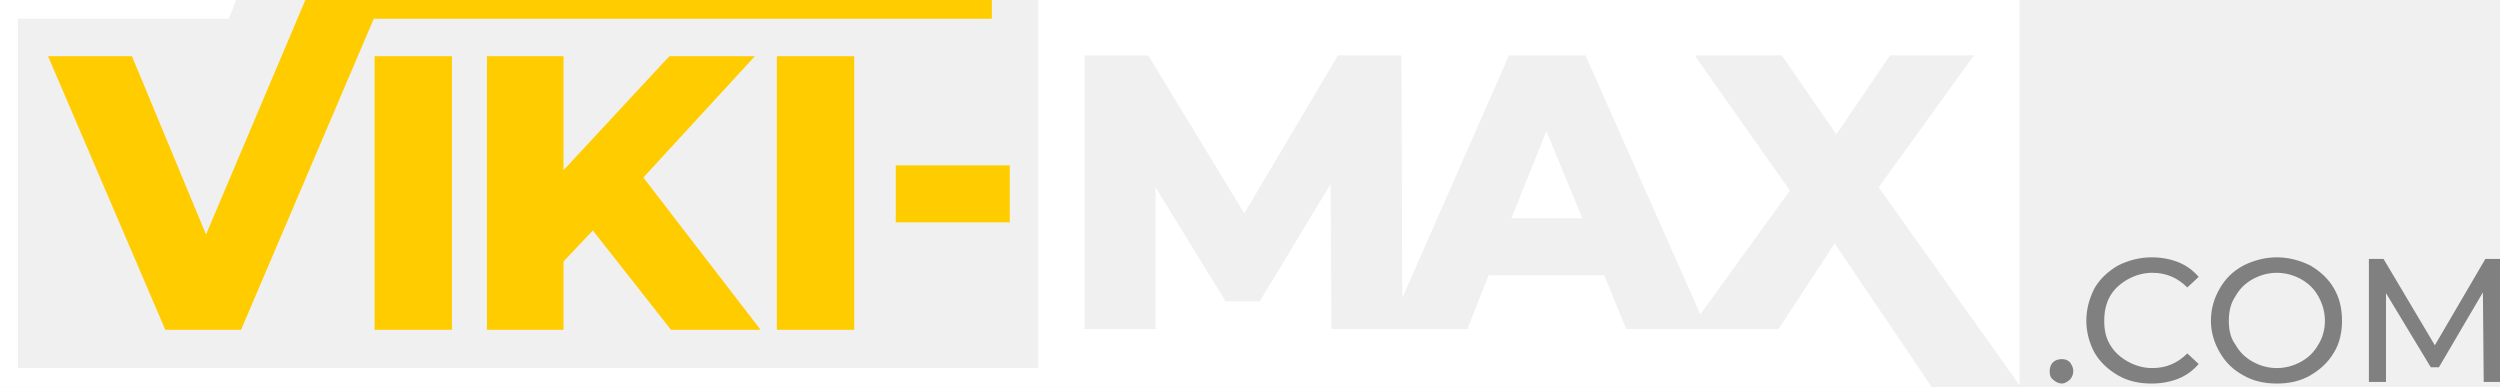
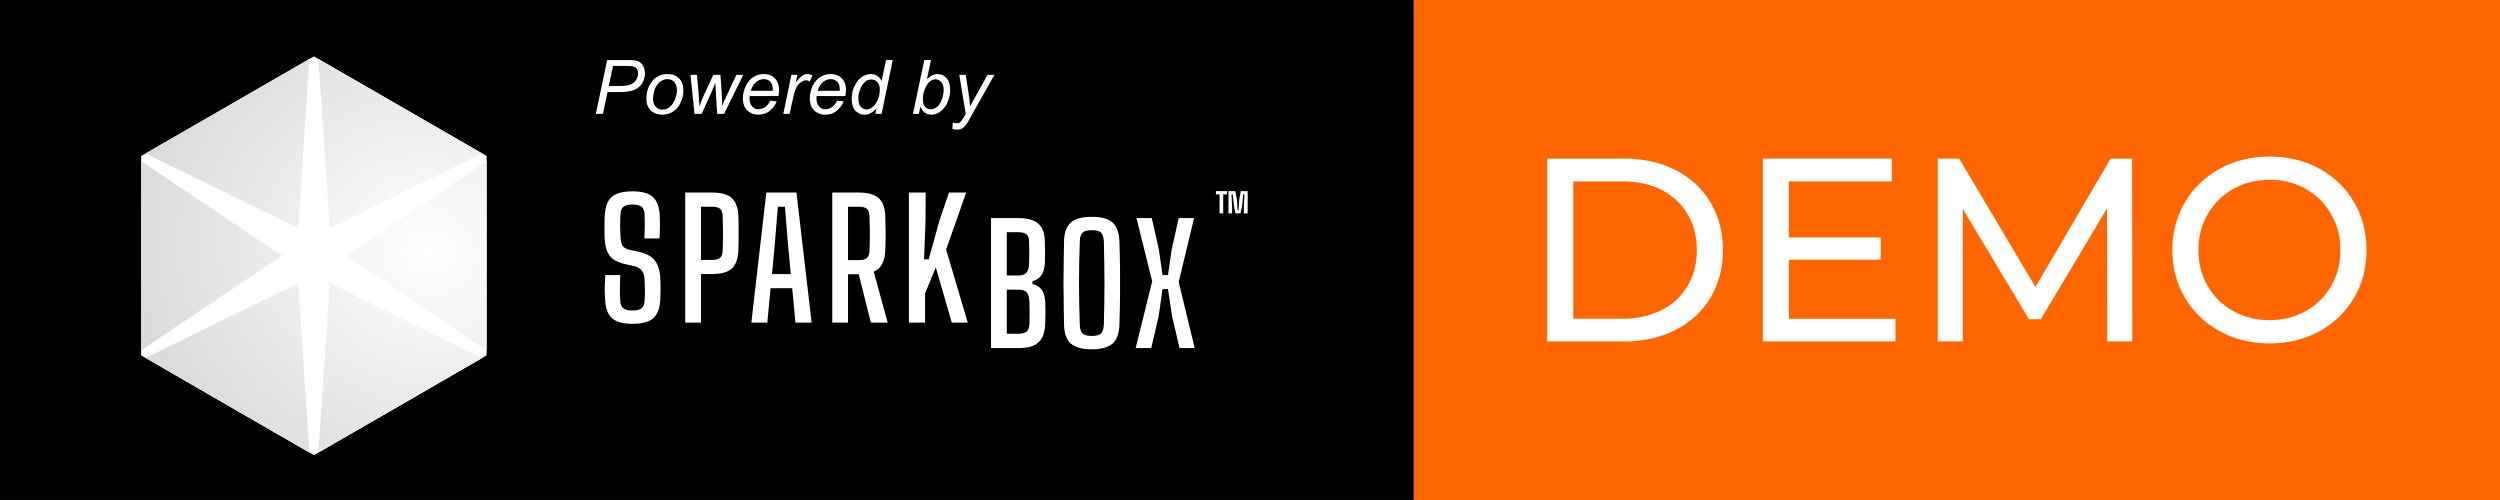
- <svg xmlns="http://www.w3.org/2000/svg" xml:space="preserve" width="77.507mm" height="11.992mm" version="1.1" style="clip-rule:evenodd;fill-rule:evenodd;image-rendering:optimizeQuality;shape-rendering:geometricPrecision;text-rendering:geometricPrecision" viewBox="0 0 30.7 4.749" id="svg17">
-   <defs id="defs4">
-     <style type="text/css" id="style2">
+ <svg xmlns="http://www.w3.org/2000/svg" xml:space="preserve" width="450px" height="90px" version="1.1" style="shape-rendering:geometricPrecision; text-rendering:geometricPrecision; image-rendering:optimizeQuality; fill-rule:evenodd; clip-rule:evenodd" viewBox="0 0 123.61 24.72">
+   <defs>
+     <style type="text/css">
   
-     .fil0 {fill:black}
-     .fil3 {fill:gray;fill-rule:nonzero}
-     .fil2 {fill:#FFCC00;fill-rule:nonzero}
+     .fil2 {fill:black}
+     .fil0 {fill:#FF6600}
+     .fil3 {fill:white}
    .fil1 {fill:white;fill-rule:nonzero}
+     .fil4 {fill:url(#id0)}
   
  </style>
+     <radialGradient id="id0" gradientUnits="userSpaceOnUse" gradientTransform="matrix(1.58743 -0.00276617 0.0723813 1.44147 -13 -6)" cx="20.99" cy="12.84" r="35.89" fx="20.99" fy="12.84">
+       <stop offset="0" style="stop-opacity:1; stop-color:white" />
+       <stop offset="0.51" style="stop-opacity:1; stop-color:#B6B7B8" />
+       <stop offset="1" style="stop-opacity:1; stop-color:#6E6F71" />
+     </radialGradient>
  </defs>
-   <g id="g855" transform="translate(-2.13,-2.340504)">
-     <g id="_1831428940656">
-       <path class="fil1" d="M 21.56,5.02 21.12,3.95 20.69,5.02 Z M 26.93,2.34 V 7.07 L 25.2,4.64 26.37,3.02 H 25.34 L 24.68,3.99 24.01,3.02 H 22.94 L 24.11,4.68 23.01,6.2 21.6,3.02 H 20.66 L 19.35,6 19.34,3.02 H 18.56 L 17.41,4.96 16.23,3.02 h -0.78 v 3.36 h 0.87 V 4.64 l 0.86,1.4 h 0.42 l 0.87,-1.44 0.01,1.78 h 0.7 0.17 0.8 l 0.26,-0.66 h 1.42 l 0.27,0.66 h 0.79 0.2 0.88 l 0.69,-1.05 1.19,1.76 H 15.06 14.88 2.35 2.13 V 6.86 2.57 2.34 H 2.35 5.03 L 4.94,2.57 H 2.35 V 6.86 H 14.88 V 2.34 Z" id="path9" />
-       <path class="fil2" d="m 13.13,4.37 h 1.4 v 0.7 h -1.4 z M 6.82,2.34 h 7.49 V 2.57 H 6.72 L 5.09,6.39 H 4.16 L 2.72,3.03 H 3.75 L 4.66,5.22 5.88,2.34 H 6.35 Z M 6.73,3.03 H 7.68 V 6.39 H 6.73 Z M 9.41,5.17 9.05,5.55 V 6.39 H 8.11 V 3.03 h 0.94 v 1.4 l 1.3,-1.4 h 1.05 l -1.37,1.49 1.44,1.87 h -1.1 z m 2.26,-2.14 h 0.95 v 3.36 h -0.95 z" id="path11" />
-       <path class="fil3" d="M 27.45,7.05 C 27.41,7.05 27.37,7.03 27.34,7 27.31,6.98 27.3,6.94 27.3,6.9 c 0,-0.04 0.01,-0.08 0.04,-0.11 0.03,-0.03 0.07,-0.04 0.11,-0.04 0.04,0 0.07,0.01 0.1,0.04 0.02,0.03 0.04,0.06 0.04,0.11 0,0.04 -0.02,0.08 -0.04,0.1 -0.03,0.03 -0.07,0.05 -0.1,0.05 z m 1.1,0 C 28.4,7.05 28.26,7.02 28.14,6.95 28.02,6.88 27.92,6.79 27.85,6.67 27.79,6.56 27.75,6.42 27.75,6.28 c 0,-0.15 0.04,-0.28 0.1,-0.4 0.07,-0.12 0.17,-0.21 0.29,-0.28 0.12,-0.06 0.26,-0.1 0.41,-0.1 0.12,0 0.23,0.02 0.33,0.06 0.1,0.04 0.18,0.1 0.25,0.18 L 28.99,5.87 C 28.87,5.75 28.73,5.69 28.56,5.69 c -0.11,0 -0.21,0.03 -0.3,0.08 -0.09,0.05 -0.17,0.12 -0.22,0.21 -0.05,0.09 -0.07,0.19 -0.07,0.3 0,0.11 0.02,0.21 0.07,0.29 0.05,0.09 0.13,0.16 0.22,0.21 0.09,0.05 0.19,0.08 0.3,0.08 0.17,0 0.31,-0.06 0.43,-0.18 l 0.14,0.13 c -0.07,0.08 -0.15,0.14 -0.25,0.18 -0.1,0.04 -0.21,0.06 -0.33,0.06 z m 1.54,0 C 29.94,7.05 29.8,7.02 29.68,6.95 29.55,6.88 29.46,6.79 29.39,6.67 29.32,6.55 29.28,6.42 29.28,6.28 29.28,6.13 29.32,6 29.39,5.88 29.46,5.76 29.55,5.67 29.68,5.6 29.8,5.54 29.94,5.5 30.09,5.5 c 0.15,0 0.29,0.04 0.41,0.1 0.12,0.07 0.22,0.16 0.29,0.28 0.07,0.12 0.1,0.25 0.1,0.4 0,0.14 -0.03,0.28 -0.1,0.39 -0.07,0.12 -0.17,0.21 -0.29,0.28 -0.12,0.07 -0.26,0.1 -0.41,0.1 z m 0,-0.19 c 0.11,0 0.21,-0.03 0.3,-0.08 C 30.48,6.73 30.55,6.66 30.6,6.57 30.65,6.49 30.68,6.39 30.68,6.28 30.68,6.17 30.65,6.07 30.6,5.98 30.55,5.89 30.48,5.82 30.39,5.77 30.3,5.72 30.2,5.69 30.09,5.69 c -0.11,0 -0.21,0.03 -0.3,0.08 -0.09,0.05 -0.16,0.12 -0.21,0.21 -0.06,0.09 -0.08,0.19 -0.08,0.3 0,0.11 0.02,0.21 0.08,0.29 0.05,0.09 0.12,0.16 0.21,0.21 0.09,0.05 0.19,0.08 0.3,0.08 z m 2.54,0.17 -0.01,-1.1 -0.54,0.92 h -0.1 L 31.43,5.94 V 7.03 H 31.22 V 5.52 h 0.18 l 0.63,1.06 0.62,-1.06 h 0.18 v 1.51 z" id="path13" />
+   <g id="Layer_x0020_1">
+     <rect class="fil0" x="69.9" width="53.71" height="24.72" />
+     <path class="fil1" d="M76.5 7.84l3.81 0c0.95,0 1.8,0.19 2.54,0.57 0.74,0.38 1.32,0.91 1.72,1.59 0.41,0.69 0.62,1.47 0.62,2.36 0,0.89 -0.21,1.67 -0.62,2.36 -0.4,0.68 -0.98,1.21 -1.72,1.59 -0.74,0.38 -1.59,0.57 -2.54,0.57l-3.81 0 0 -9.04zm3.73 7.92c0.73,0 1.37,-0.15 1.93,-0.43 0.55,-0.28 0.98,-0.68 1.28,-1.19 0.31,-0.52 0.46,-1.11 0.46,-1.78 0,-0.67 -0.15,-1.26 -0.46,-1.77 -0.3,-0.52 -0.73,-0.91 -1.28,-1.2 -0.56,-0.28 -1.2,-0.42 -1.93,-0.42l-2.44 0 0 6.79 2.44 0z" />
+     <polygon id="1" class="fil1" points="93.72,15.76 93.72,16.88 87.16,16.88 87.16,7.84 93.54,7.84 93.54,8.97 88.45,8.97 88.45,11.74 92.99,11.74 92.99,12.84 88.45,12.84 88.45,15.76 " />
+     <polygon id="2" class="fil1" points="104.19,16.88 104.18,10.3 100.91,15.78 100.32,15.78 97.05,10.33 97.05,16.88 95.81,16.88 95.81,7.84 96.87,7.84 100.64,14.19 104.36,7.84 105.42,7.84 105.43,16.88 " />
+     <path id="3" class="fil1" d="M112.22 16.98c-0.91,0 -1.73,-0.2 -2.46,-0.6 -0.73,-0.4 -1.31,-0.95 -1.73,-1.66 -0.41,-0.7 -0.62,-1.49 -0.62,-2.36 0,-0.87 0.21,-1.66 0.62,-2.36 0.42,-0.71 1,-1.26 1.73,-1.66 0.73,-0.4 1.55,-0.6 2.46,-0.6 0.91,0 1.73,0.2 2.46,0.6 0.73,0.4 1.3,0.95 1.71,1.65 0.42,0.7 0.62,1.49 0.62,2.37 0,0.88 -0.2,1.67 -0.62,2.37 -0.41,0.7 -0.98,1.25 -1.71,1.65 -0.73,0.4 -1.55,0.6 -2.46,0.6zm0 -1.15c0.67,0 1.26,-0.15 1.79,-0.45 0.53,-0.3 0.95,-0.71 1.25,-1.24 0.31,-0.53 0.46,-1.12 0.46,-1.78 0,-0.65 -0.15,-1.24 -0.46,-1.77 -0.3,-0.53 -0.72,-0.95 -1.25,-1.25 -0.53,-0.3 -1.12,-0.45 -1.79,-0.45 -0.66,0 -1.26,0.15 -1.8,0.45 -0.54,0.3 -0.96,0.72 -1.26,1.25 -0.31,0.53 -0.46,1.12 -0.46,1.77 0,0.66 0.15,1.25 0.46,1.78 0.3,0.53 0.72,0.94 1.26,1.24 0.54,0.3 1.14,0.45 1.8,0.45z" />
+     <rect class="fil2" width="69.9" height="24.72" />
+     <g id="_1988728748496">
+       <g>
+         <path class="fil1" d="M29.46 5.63l0.56 -2.66 1.11 0c0.19,0 0.33,0.02 0.43,0.06 0.1,0.05 0.18,0.12 0.24,0.23 0.06,0.11 0.09,0.23 0.09,0.36 0,0.11 -0.02,0.22 -0.06,0.34 -0.05,0.11 -0.1,0.2 -0.17,0.28 -0.07,0.07 -0.14,0.13 -0.21,0.16 -0.07,0.04 -0.15,0.07 -0.23,0.09 -0.17,0.04 -0.34,0.06 -0.51,0.06l-0.67 0 -0.23 1.08 -0.35 0zm0.64 -1.38l0.59 0c0.23,0 0.4,-0.03 0.5,-0.08 0.11,-0.05 0.2,-0.12 0.26,-0.22 0.07,-0.1 0.1,-0.21 0.1,-0.32 0,-0.09 -0.02,-0.16 -0.05,-0.21 -0.04,-0.06 -0.08,-0.1 -0.15,-0.12 -0.06,-0.03 -0.18,-0.04 -0.36,-0.04l-0.68 0 -0.21 0.99zm1.86 0.65c0,-0.38 0.11,-0.69 0.33,-0.94 0.19,-0.2 0.43,-0.3 0.72,-0.3 0.24,0 0.42,0.07 0.57,0.22 0.14,0.14 0.21,0.34 0.21,0.58 0,0.23 -0.05,0.43 -0.14,0.62 -0.09,0.19 -0.21,0.34 -0.38,0.44 -0.16,0.1 -0.34,0.15 -0.52,0.15 -0.15,0 -0.29,-0.03 -0.41,-0.09 -0.12,-0.07 -0.22,-0.16 -0.28,-0.28 -0.07,-0.11 -0.1,-0.25 -0.1,-0.4zm0.33 -0.04c0,0.19 0.04,0.32 0.13,0.42 0.09,0.09 0.2,0.14 0.33,0.14 0.08,0 0.15,-0.02 0.21,-0.04 0.07,-0.03 0.14,-0.08 0.2,-0.13 0.06,-0.06 0.11,-0.13 0.15,-0.2 0.04,-0.08 0.08,-0.16 0.1,-0.24 0.04,-0.12 0.06,-0.24 0.06,-0.35 0,-0.17 -0.05,-0.31 -0.13,-0.4 -0.09,-0.1 -0.2,-0.15 -0.34,-0.15 -0.1,0 -0.19,0.03 -0.28,0.08 -0.09,0.04 -0.16,0.12 -0.23,0.21 -0.07,0.09 -0.12,0.2 -0.15,0.33 -0.03,0.13 -0.05,0.24 -0.05,0.33zm2.05 0.77l-0.2 -1.93 0.32 0 0.08 0.87 0.03 0.49c0.01,0.03 0.01,0.1 0.02,0.21 0.04,-0.12 0.07,-0.21 0.09,-0.28 0.03,-0.06 0.07,-0.16 0.12,-0.28l0.47 -1.01 0.35 0 0.07 0.97c0.01,0.14 0.01,0.34 0.02,0.58 0.05,-0.16 0.15,-0.38 0.29,-0.67l0.41 -0.88 0.34 0 -0.95 1.93 -0.34 0 -0.07 -1.13c-0.01,-0.07 -0.01,-0.21 -0.02,-0.41 -0.05,0.13 -0.11,0.27 -0.17,0.42l-0.51 1.12 -0.35 0zm3.74 -0.65l0.32 0.03c-0.04,0.15 -0.15,0.3 -0.32,0.45 -0.16,0.14 -0.36,0.21 -0.59,0.21 -0.14,0 -0.27,-0.03 -0.39,-0.1 -0.12,-0.06 -0.21,-0.16 -0.28,-0.28 -0.06,-0.13 -0.09,-0.27 -0.09,-0.43 0,-0.21 0.05,-0.42 0.15,-0.62 0.09,-0.19 0.22,-0.34 0.38,-0.44 0.15,-0.09 0.32,-0.14 0.5,-0.14 0.23,0 0.42,0.07 0.55,0.21 0.14,0.14 0.21,0.34 0.21,0.59 0,0.09 -0.01,0.19 -0.03,0.29l-1.42 0c-0.01,0.03 -0.01,0.07 -0.01,0.1 0,0.18 0.04,0.32 0.13,0.41 0.08,0.1 0.18,0.14 0.3,0.14 0.12,0 0.23,-0.03 0.34,-0.11 0.11,-0.07 0.19,-0.18 0.25,-0.31zm-0.96 -0.49l1.09 0c0,-0.03 0,-0.06 0,-0.07 0,-0.16 -0.04,-0.29 -0.12,-0.38 -0.09,-0.08 -0.19,-0.13 -0.32,-0.13 -0.14,0 -0.27,0.05 -0.39,0.15 -0.12,0.09 -0.2,0.24 -0.26,0.43zm1.61 1.14l0.4 -1.93 0.3 0 -0.09 0.39c0.1,-0.14 0.2,-0.25 0.3,-0.32 0.09,-0.08 0.19,-0.11 0.29,-0.11 0.06,0 0.15,0.02 0.24,0.07l-0.13 0.3c-0.06,-0.04 -0.12,-0.06 -0.19,-0.06 -0.12,0 -0.23,0.07 -0.36,0.19 -0.12,0.13 -0.21,0.36 -0.28,0.7l-0.17 0.77 -0.31 0zm2.66 -0.65l0.32 0.03c-0.05,0.15 -0.15,0.3 -0.32,0.45 -0.16,0.14 -0.36,0.21 -0.59,0.21 -0.14,0 -0.28,-0.03 -0.39,-0.1 -0.12,-0.06 -0.21,-0.16 -0.28,-0.28 -0.06,-0.13 -0.09,-0.27 -0.09,-0.43 0,-0.21 0.05,-0.42 0.14,-0.62 0.1,-0.19 0.23,-0.34 0.38,-0.44 0.16,-0.09 0.33,-0.14 0.51,-0.14 0.23,0 0.41,0.07 0.55,0.21 0.14,0.14 0.21,0.34 0.21,0.59 0,0.09 -0.01,0.19 -0.03,0.29l-1.42 0c-0.01,0.03 -0.01,0.07 -0.01,0.1 0,0.18 0.04,0.32 0.13,0.41 0.08,0.1 0.18,0.14 0.3,0.14 0.11,0 0.23,-0.03 0.34,-0.11 0.1,-0.07 0.19,-0.18 0.25,-0.31zm-0.96 -0.49l1.09 0c0,-0.03 0,-0.06 0,-0.07 0,-0.16 -0.04,-0.29 -0.12,-0.38 -0.09,-0.08 -0.19,-0.13 -0.32,-0.13 -0.15,0 -0.27,0.05 -0.39,0.15 -0.12,0.09 -0.2,0.24 -0.26,0.43zm2.91 0.86c-0.19,0.22 -0.39,0.32 -0.59,0.32 -0.18,0 -0.33,-0.07 -0.46,-0.2 -0.12,-0.13 -0.18,-0.33 -0.18,-0.59 0,-0.23 0.05,-0.45 0.15,-0.64 0.09,-0.19 0.21,-0.34 0.36,-0.44 0.14,-0.09 0.29,-0.14 0.43,-0.14 0.24,0 0.42,0.11 0.54,0.34l0.22 -1.03 0.33 0 -0.55 2.66 -0.31 0 0.06 -0.28zm-0.9 -0.53c0,0.13 0.01,0.24 0.04,0.32 0.03,0.08 0.07,0.14 0.14,0.19 0.06,0.05 0.14,0.08 0.23,0.08 0.15,0 0.28,-0.08 0.4,-0.23 0.17,-0.21 0.25,-0.46 0.25,-0.76 0,-0.16 -0.04,-0.27 -0.12,-0.36 -0.08,-0.09 -0.18,-0.13 -0.31,-0.13 -0.07,0 -0.15,0.02 -0.21,0.05 -0.07,0.04 -0.13,0.1 -0.19,0.18 -0.07,0.08 -0.12,0.19 -0.16,0.32 -0.05,0.13 -0.07,0.24 -0.07,0.34zm2.7 0.81l0.56 -2.66 0.33 0 -0.2 0.95c0.1,-0.1 0.19,-0.16 0.27,-0.2 0.09,-0.04 0.17,-0.06 0.26,-0.06 0.18,0 0.32,0.07 0.44,0.2 0.12,0.13 0.18,0.33 0.18,0.59 0,0.17 -0.03,0.32 -0.08,0.46 -0.04,0.15 -0.1,0.26 -0.17,0.36 -0.07,0.1 -0.14,0.17 -0.22,0.23 -0.07,0.06 -0.15,0.1 -0.23,0.13 -0.07,0.03 -0.15,0.04 -0.22,0.04 -0.12,0 -0.23,-0.03 -0.33,-0.1 -0.09,-0.06 -0.17,-0.17 -0.22,-0.3l-0.08 0.36 -0.29 0zm0.49 -0.79l0 0.06c0,0.17 0.04,0.29 0.11,0.38 0.08,0.08 0.17,0.12 0.29,0.12 0.11,0 0.21,-0.04 0.31,-0.12 0.09,-0.08 0.17,-0.2 0.23,-0.37 0.06,-0.17 0.09,-0.33 0.09,-0.48 0,-0.16 -0.04,-0.28 -0.12,-0.37 -0.07,-0.09 -0.17,-0.14 -0.28,-0.14 -0.11,0 -0.22,0.05 -0.32,0.14 -0.09,0.09 -0.17,0.23 -0.24,0.42 -0.05,0.14 -0.07,0.26 -0.07,0.36zm1.46 1.53l0.02 -0.31c0.06,0.02 0.13,0.03 0.19,0.03 0.07,0 0.13,-0.01 0.17,-0.04 0.05,-0.04 0.11,-0.12 0.17,-0.23l0.11 -0.19 -0.32 -1.93 0.32 0 0.15 0.97c0.02,0.19 0.05,0.38 0.07,0.58l0.86 -1.55 0.34 0 -1.23 2.18c-0.11,0.22 -0.22,0.36 -0.31,0.43 -0.09,0.07 -0.2,0.1 -0.32,0.1 -0.08,0 -0.15,-0.01 -0.22,-0.04z" />
+         <path class="fil1" d="M31.28 16.01c-0.47,0 -0.81,-0.09 -1.02,-0.28 -0.22,-0.2 -0.33,-0.51 -0.34,-0.96 -0.02,-0.2 -0.02,-0.39 -0.02,-0.58 0.01,-0.18 0.02,-0.38 0.03,-0.59l0.74 0c-0.01,0.23 -0.02,0.45 -0.02,0.66 0,0.21 0,0.42 0.02,0.63 0.01,0.17 0.06,0.29 0.16,0.36 0.09,0.07 0.24,0.1 0.45,0.1 0.2,0 0.34,-0.03 0.43,-0.1 0.1,-0.07 0.15,-0.19 0.16,-0.36 0.01,-0.17 0.02,-0.35 0.02,-0.54 -0.01,-0.19 -0.01,-0.37 -0.02,-0.53 -0.01,-0.19 -0.05,-0.34 -0.14,-0.44 -0.08,-0.11 -0.2,-0.18 -0.37,-0.22l-0.52 -0.12c-0.35,-0.09 -0.6,-0.24 -0.73,-0.45 -0.14,-0.21 -0.21,-0.52 -0.22,-0.92 0,-0.16 0,-0.32 0,-0.48 0,-0.17 0,-0.33 0.01,-0.51 0.02,-0.44 0.13,-0.75 0.34,-0.94 0.21,-0.19 0.56,-0.28 1.04,-0.28 0.46,0 0.8,0.09 1,0.28 0.21,0.19 0.33,0.51 0.34,0.95 0.01,0.16 0.01,0.33 0.01,0.52 -0.01,0.19 -0.01,0.38 -0.02,0.58l-0.75 0c0.01,-0.23 0.02,-0.44 0.02,-0.64 0,-0.19 -0.01,-0.39 -0.01,-0.58 -0.01,-0.16 -0.06,-0.28 -0.15,-0.35 -0.1,-0.07 -0.24,-0.11 -0.45,-0.11 -0.2,0 -0.34,0.04 -0.44,0.11 -0.09,0.07 -0.14,0.19 -0.15,0.35 -0.01,0.19 -0.02,0.37 -0.02,0.55 0,0.18 0.01,0.36 0.02,0.55 0,0.21 0.04,0.36 0.09,0.46 0.06,0.1 0.17,0.17 0.31,0.21l0.48 0.1c0.4,0.09 0.68,0.24 0.83,0.46 0.16,0.21 0.25,0.52 0.26,0.92 0.01,0.15 0.01,0.31 0.01,0.48 0,0.16 -0.01,0.32 -0.01,0.47 -0.02,0.45 -0.13,0.76 -0.35,0.96 -0.21,0.19 -0.55,0.28 -1.02,0.28zm2.6 -0.06l0 -6.43 1.33 0c0.45,0 0.77,0.09 0.97,0.27 0.2,0.18 0.31,0.48 0.33,0.9 0.01,0.33 0.01,0.62 0.01,0.88 0,0.26 0,0.53 -0.01,0.81 -0.02,0.42 -0.13,0.72 -0.33,0.9 -0.2,0.18 -0.53,0.27 -0.98,0.27l-0.54 0 0 2.4 -0.78 0zm0.78 -3.1l0.54 0c0.19,0 0.32,-0.03 0.4,-0.1 0.08,-0.06 0.12,-0.18 0.13,-0.34 0.01,-0.28 0.02,-0.56 0.02,-0.84 0,-0.28 -0.01,-0.58 -0.02,-0.91 -0.01,-0.16 -0.05,-0.27 -0.13,-0.34 -0.08,-0.07 -0.21,-0.1 -0.39,-0.1l-0.55 0 0 2.63zm2.49 3.1l0.74 -6.43 1.49 0 0.75 6.43 -0.8 0 -0.16 -1.7 -1.07 0 -0.16 1.7 -0.79 0zm1.02 -2.4l0.93 0 -0.13 -1.37 -0.16 -1.96 -0.35 0 -0.16 1.96 -0.13 1.37zm2.98 2.4l0 -6.43 1.31 0c0.45,0 0.78,0.09 0.98,0.27 0.21,0.18 0.32,0.48 0.33,0.9 0.01,0.34 0.02,0.63 0.02,0.89 0,0.25 -0.01,0.52 -0.02,0.82 -0.02,0.53 -0.21,0.88 -0.57,1.03l0.69 2.52 -0.83 0 -0.6 -2.39 -0.53 0 0 2.39 -0.78 0zm0.78 -3.09l0.53 0c0.18,0 0.32,-0.03 0.4,-0.1 0.08,-0.07 0.12,-0.18 0.13,-0.33 0.01,-0.32 0.02,-0.62 0.02,-0.89 0,-0.26 -0.01,-0.56 -0.02,-0.88 -0.01,-0.16 -0.05,-0.27 -0.13,-0.34 -0.08,-0.07 -0.21,-0.1 -0.4,-0.1l-0.53 0 0 2.64zm3.01 3.09l0 -6.43 0.83 0 -0.01 1.43 -0.07 1.87 0.23 0 0.52 -1.88 0.48 -1.42 0.85 0 -0.99 2.82 1.07 3.61 -0.79 0 -0.79 -2.73 -0.53 1.28 0 1.45 -0.8 0z" />
+         <path class="fil1" d="M49 17.21l0 -6.43 1.32 0c0.47,0 0.81,0.09 1.02,0.28 0.21,0.18 0.32,0.49 0.32,0.91 0.01,0.22 0.01,0.41 0.01,0.57 0,0.16 0,0.32 -0.01,0.48 -0.01,0.25 -0.07,0.44 -0.16,0.58 -0.1,0.14 -0.25,0.24 -0.45,0.3l0 0.14c0.22,0.06 0.37,0.16 0.47,0.3 0.09,0.15 0.15,0.34 0.16,0.59 0.01,0.2 0.01,0.38 0.01,0.55 0,0.16 -0.01,0.34 -0.01,0.54 -0.02,0.42 -0.13,0.73 -0.34,0.91 -0.2,0.19 -0.54,0.28 -1,0.28l-1.34 0zm0.78 -3.59l0.59 0c0.18,0 0.31,-0.05 0.39,-0.15 0.08,-0.09 0.12,-0.25 0.12,-0.46 0.01,-0.2 0.01,-0.37 0.01,-0.54 0,-0.16 0,-0.34 -0.01,-0.53 0,-0.17 -0.04,-0.29 -0.13,-0.36 -0.08,-0.07 -0.23,-0.1 -0.43,-0.1l-0.54 0 0 2.14zm0 2.88l0.56 0c0.2,0 0.34,-0.04 0.43,-0.11 0.08,-0.08 0.12,-0.2 0.13,-0.38 0.01,-0.35 0.01,-0.7 0,-1.05 -0.01,-0.24 -0.05,-0.41 -0.13,-0.5 -0.08,-0.1 -0.22,-0.14 -0.42,-0.14l-0.57 0 0 2.18zm4.2 0.77c-0.48,0 -0.83,-0.1 -1.04,-0.29 -0.22,-0.2 -0.33,-0.52 -0.33,-0.98 -0.01,-0.5 -0.02,-0.96 -0.02,-1.39 -0.01,-0.42 -0.01,-0.84 0,-1.26 0,-0.42 0.01,-0.88 0.02,-1.37 0,-0.45 0.11,-0.77 0.33,-0.97 0.21,-0.2 0.56,-0.29 1.04,-0.29 0.48,0 0.82,0.09 1.04,0.29 0.21,0.2 0.32,0.52 0.33,0.97 0.02,0.5 0.02,0.95 0.03,1.37 0,0.42 0,0.84 0,1.26 -0.01,0.43 -0.01,0.89 -0.03,1.39 -0.01,0.46 -0.12,0.78 -0.33,0.98 -0.22,0.19 -0.56,0.29 -1.04,0.29zm0 -0.66c0.22,0 0.37,-0.04 0.46,-0.12 0.08,-0.08 0.13,-0.23 0.14,-0.45 0.01,-0.38 0.01,-0.74 0.02,-1.07 0,-0.34 0.01,-0.66 0.01,-0.98 0,-0.31 -0.01,-0.64 -0.01,-0.97 -0.01,-0.33 -0.01,-0.69 -0.02,-1.07 -0.01,-0.22 -0.06,-0.37 -0.14,-0.45 -0.09,-0.08 -0.24,-0.12 -0.46,-0.12 -0.21,0 -0.37,0.04 -0.45,0.12 -0.09,0.08 -0.14,0.23 -0.14,0.45 -0.01,0.38 -0.02,0.73 -0.03,1.06 0,0.33 -0.01,0.65 -0.01,0.97 0,0.31 0.01,0.64 0.01,0.97 0.01,0.34 0.02,0.7 0.03,1.09 0,0.22 0.05,0.37 0.14,0.45 0.09,0.08 0.24,0.12 0.45,0.12zm2.17 0.6l0.82 -3.3 -0.78 -3.13 0.76 0 0.35 1.56 0.18 1.26 0.27 0 0.18 -1.25 0.35 -1.57 0.76 0 -0.76 3.16 0.79 3.27 -0.75 0 -0.37 -1.58 -0.2 -1.34 -0.27 0 -0.19 1.34 -0.37 1.58 -0.77 0z" />
+         <path class="fil1" d="M60.3 10.55l0 -0.94 -0.18 0 0 -0.16 0.55 0 0 0.16 -0.19 0 0 0.94 -0.18 0zm0.44 0l0 -1.1 0.34 0 0.08 0.43 0.03 0.51 0.05 0 0.03 -0.51 0.08 -0.43 0.34 0 0 1.1 -0.19 0 0 -0.33 0.03 -0.61 -0.06 0 -0.06 0.62 -0.08 0.32 -0.24 0 -0.07 -0.32 -0.07 -0.62 -0.06 0 0.03 0.61 0 0.33 -0.18 0z" />
+       </g>
+       <polygon class="fil3" points="15.52,2.79 19.79,5.25 24.06,7.71 24.06,12.64 24.06,17.57 19.79,20.04 15.52,22.5 11.25,20.04 6.98,17.57 6.98,12.64 6.98,7.71 11.25,5.25 " />
+       <path class="fil4" d="M15.74 2.91l4.05 2.34 4.05 2.34 -7.53 3.69 -0.57 -8.37zm8.32 5.06l0 4.67 0 4.68 -6.97 -4.68 6.97 -4.67zm-0.22 9.73l-4.05 2.34 -4.05 2.34 0.57 -8.38 7.53 3.7zm-8.54 4.68l-4.05 -2.34 -4.05 -2.34 7.54 -3.7 0.56 8.38zm-8.32 -5.06l0 -4.68 0 -4.67 6.97 4.67 -6.97 4.68zm0.22 -9.73l4.05 -2.34 4.05 -2.34 -0.56 8.37 -7.54 -3.69z" />
    </g>
  </g>
</svg>
